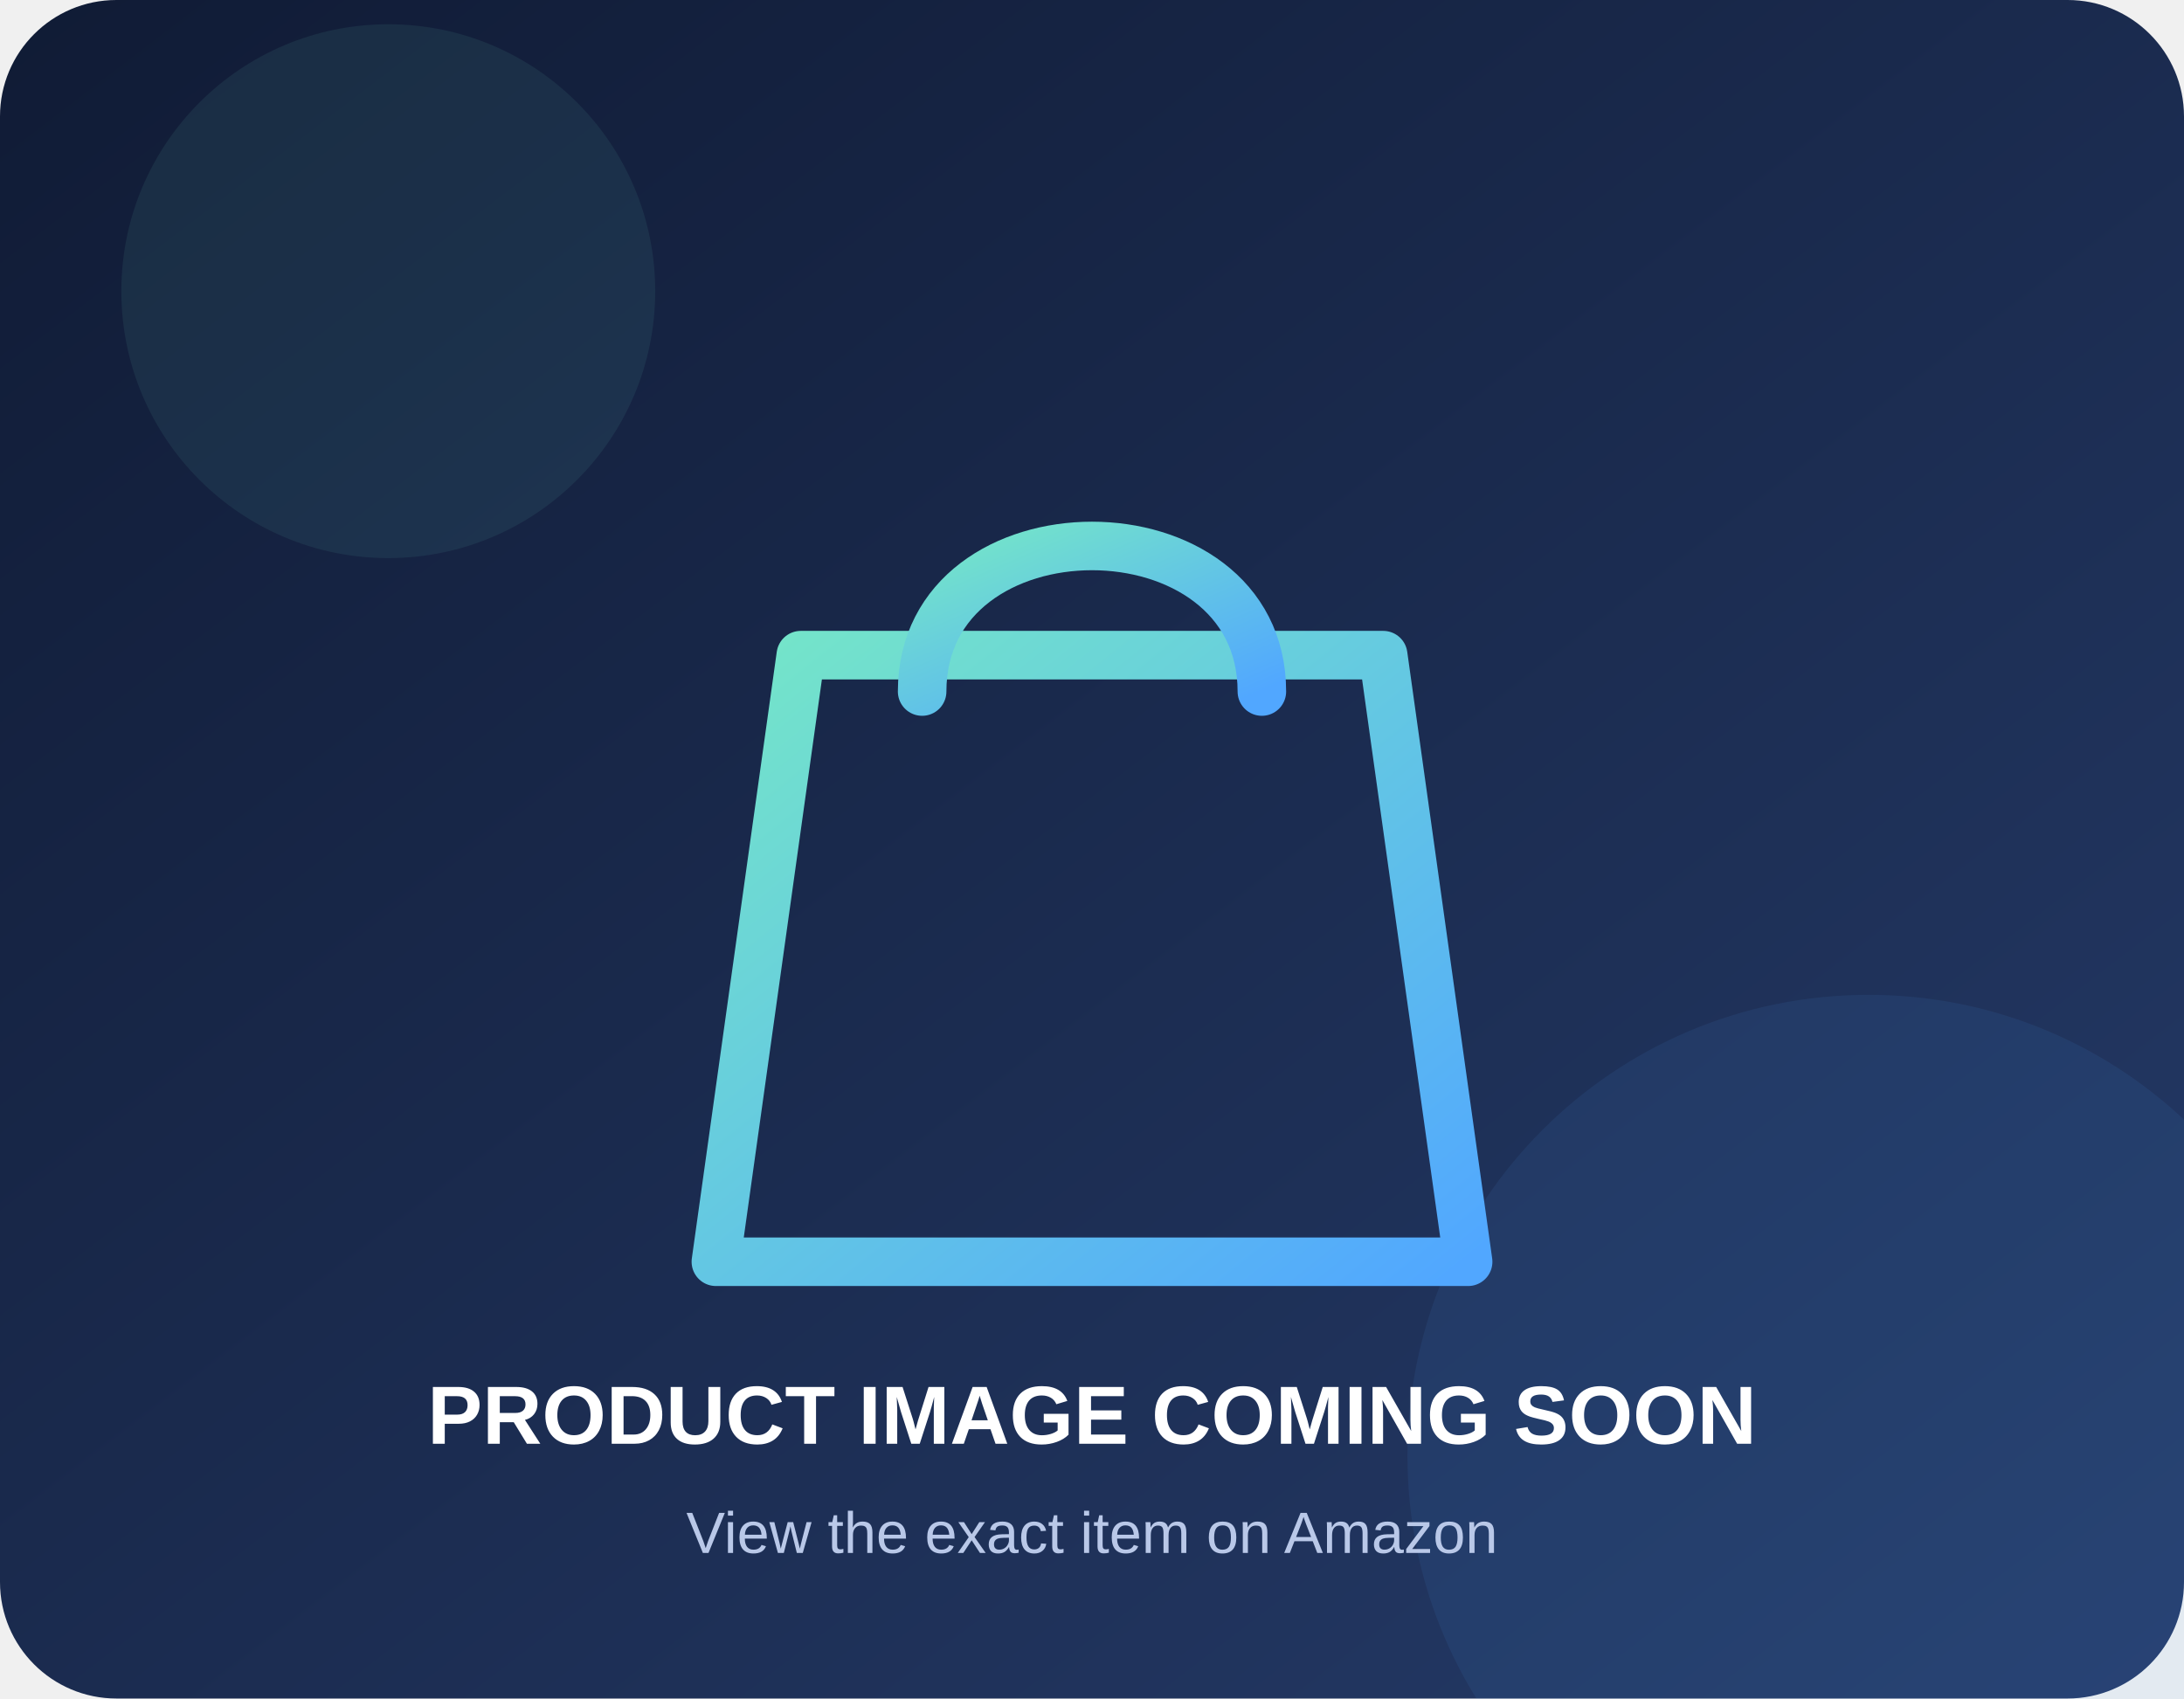
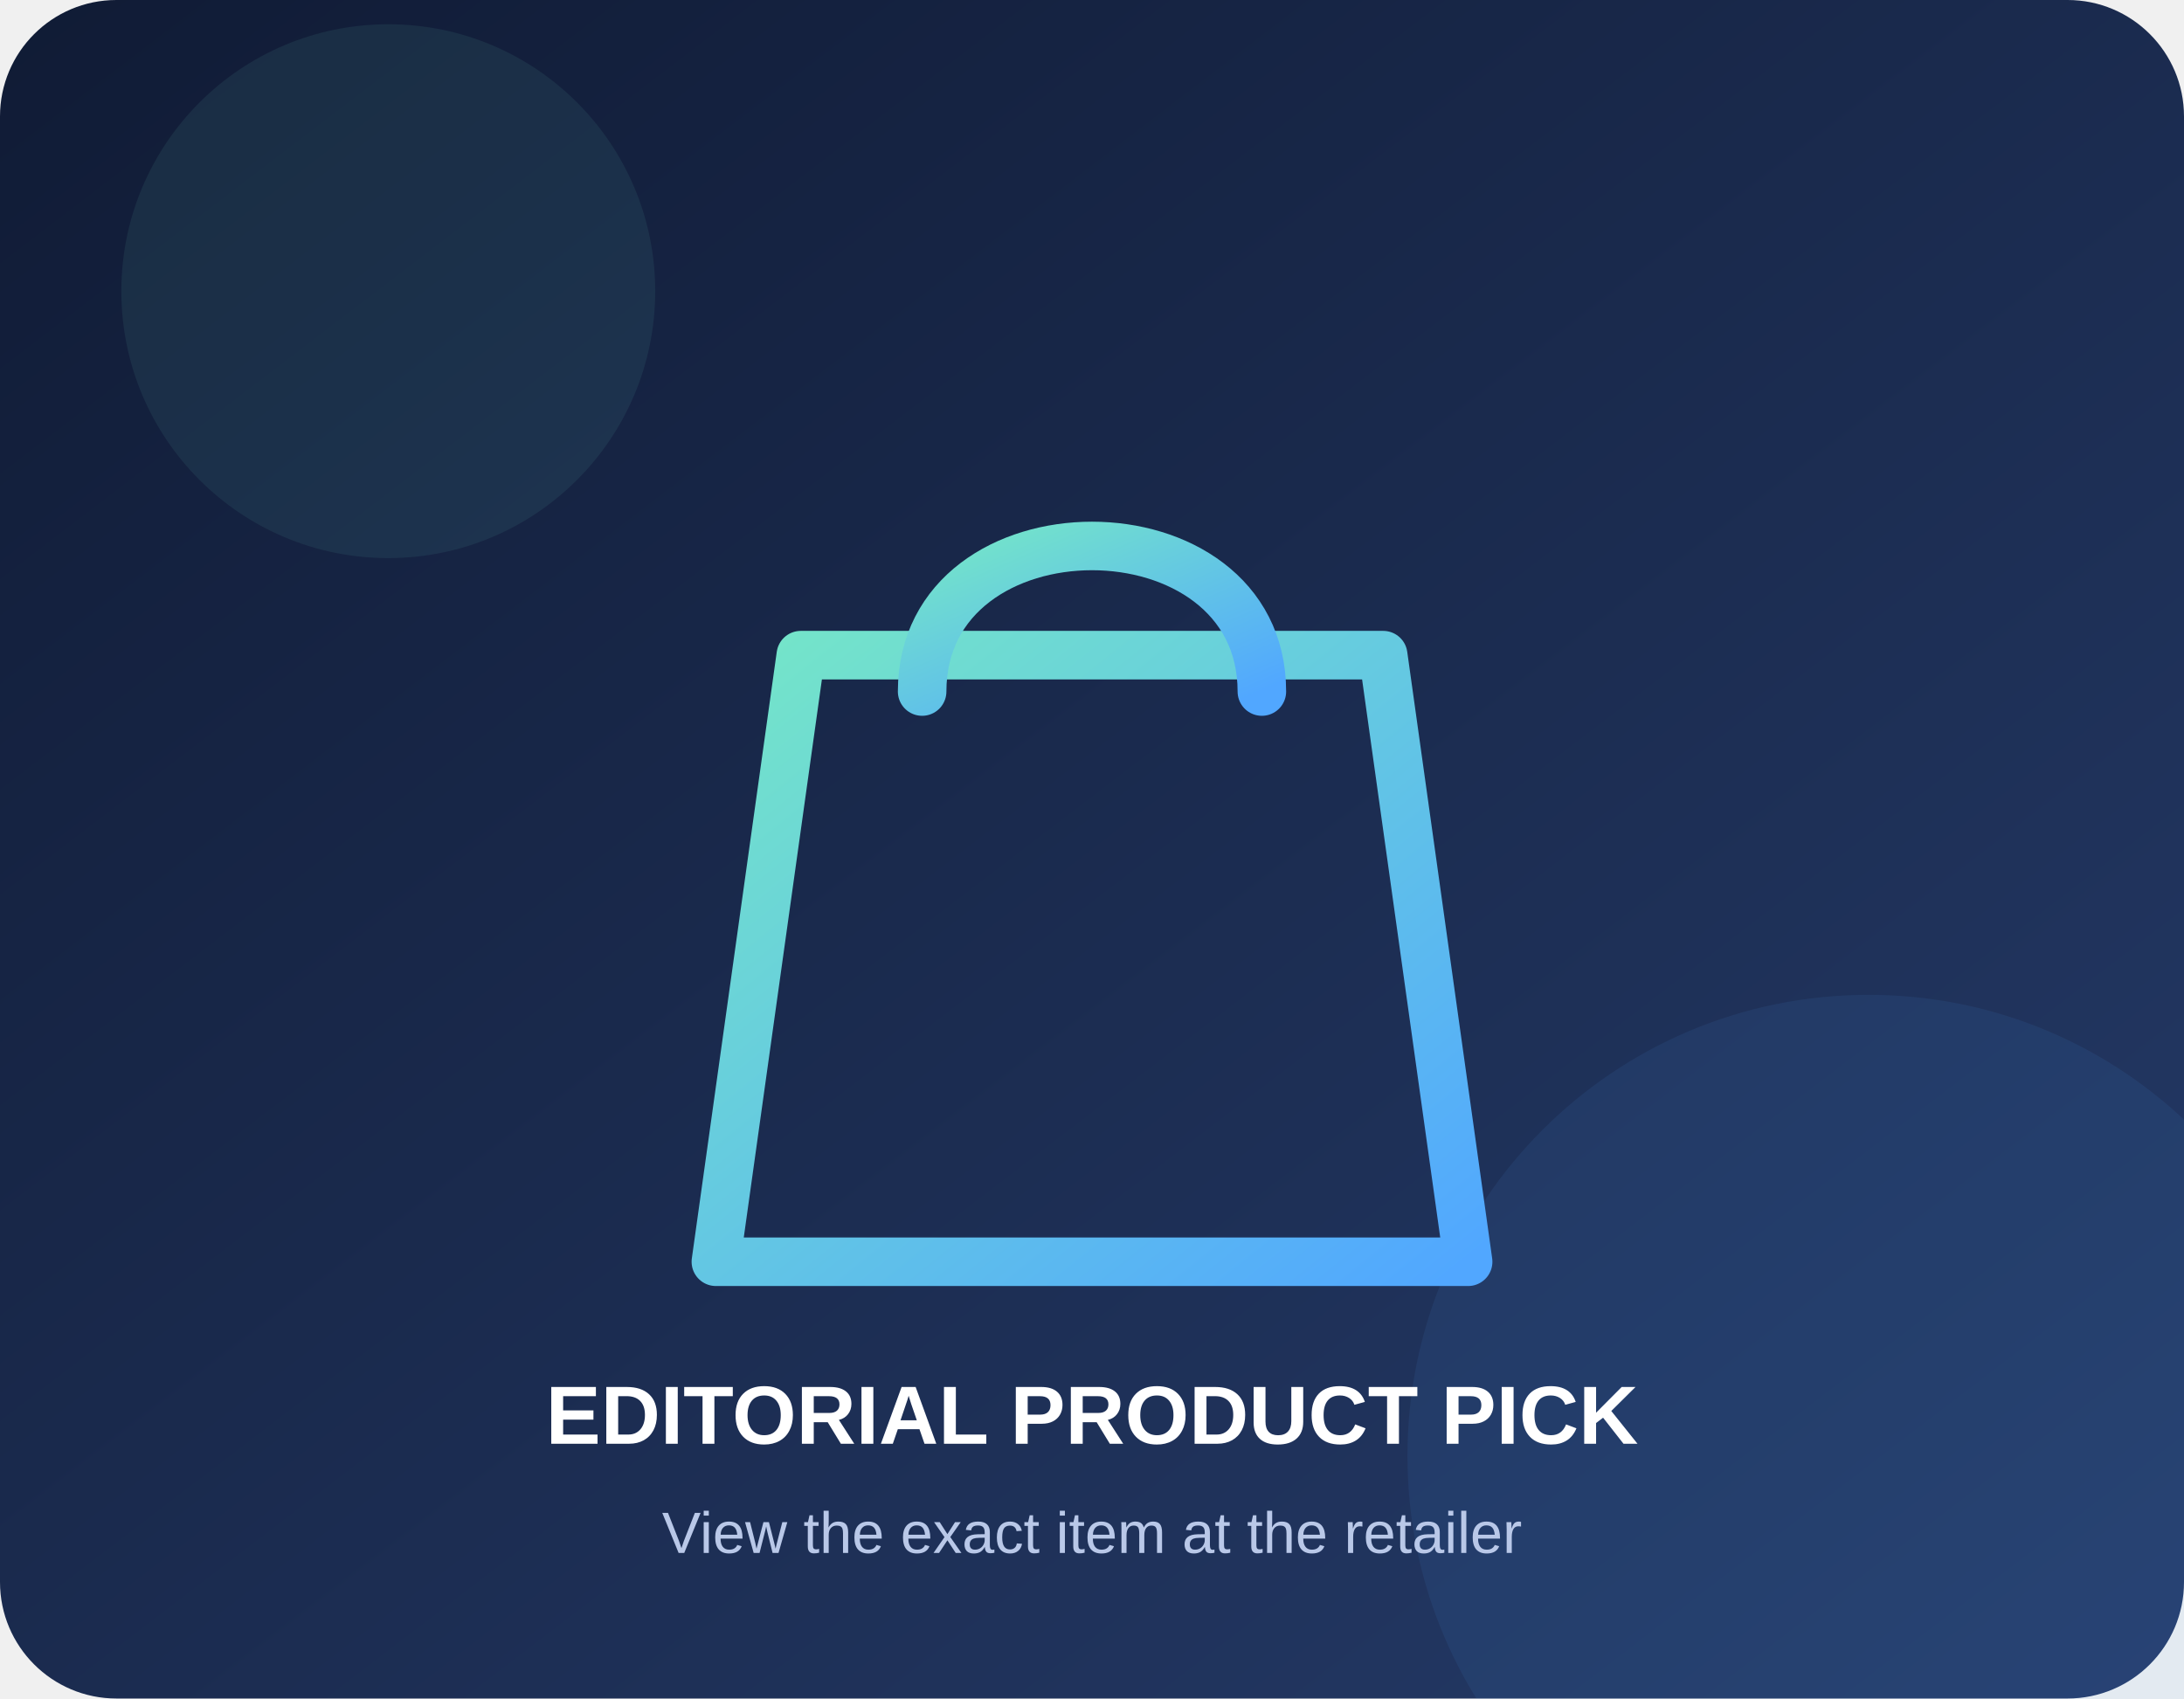
<svg xmlns="http://www.w3.org/2000/svg" viewBox="0 0 900 700" role="img" aria-labelledby="title desc">
  <defs>
    <linearGradient id="bg" x1="0" y1="0" x2="1" y2="1">
      <stop offset="0" stop-color="#101b35" />
      <stop offset="1" stop-color="#253b69" />
    </linearGradient>
    <linearGradient id="bag" x1="0" y1="0" x2="1" y2="1">
      <stop offset="0" stop-color="#75e6c8" />
      <stop offset="1" stop-color="#51a7ff" />
    </linearGradient>
  </defs>
  <rect width="900" height="700" rx="48" fill="url(#bg)" />
  <circle cx="160" cy="120" r="110" fill="#75e6c8" opacity=".08" />
  <circle cx="770" cy="600" r="190" fill="#51a7ff" opacity=".08" />
  <path d="M330 270h240l35 250H295l35-250Z" fill="none" stroke="url(#bag)" stroke-width="20" stroke-linejoin="round" />
  <path d="M380 285c0-80 140-80 140 0" fill="none" stroke="url(#bag)" stroke-width="20" stroke-linecap="round" />
-   <text x="450" y="595" fill="#fff" font-family="Arial,sans-serif" font-size="34" font-weight="700" text-anchor="middle">PRODUCT IMAGE COMING SOON</text>
-   <text x="450" y="640" fill="#b9c8e8" font-family="Arial,sans-serif" font-size="24" text-anchor="middle">View the exact item on Amazon</text>
+   <text x="450" y="595" fill="#fff" font-family="Arial,sans-serif" font-size="34" font-weight="700" text-anchor="middle">EDITORIAL PRODUCT PICK</text>
+   <text x="450" y="640" fill="#b9c8e8" font-family="Arial,sans-serif" font-size="24" text-anchor="middle">View the exact item at the retailer</text>
</svg>
